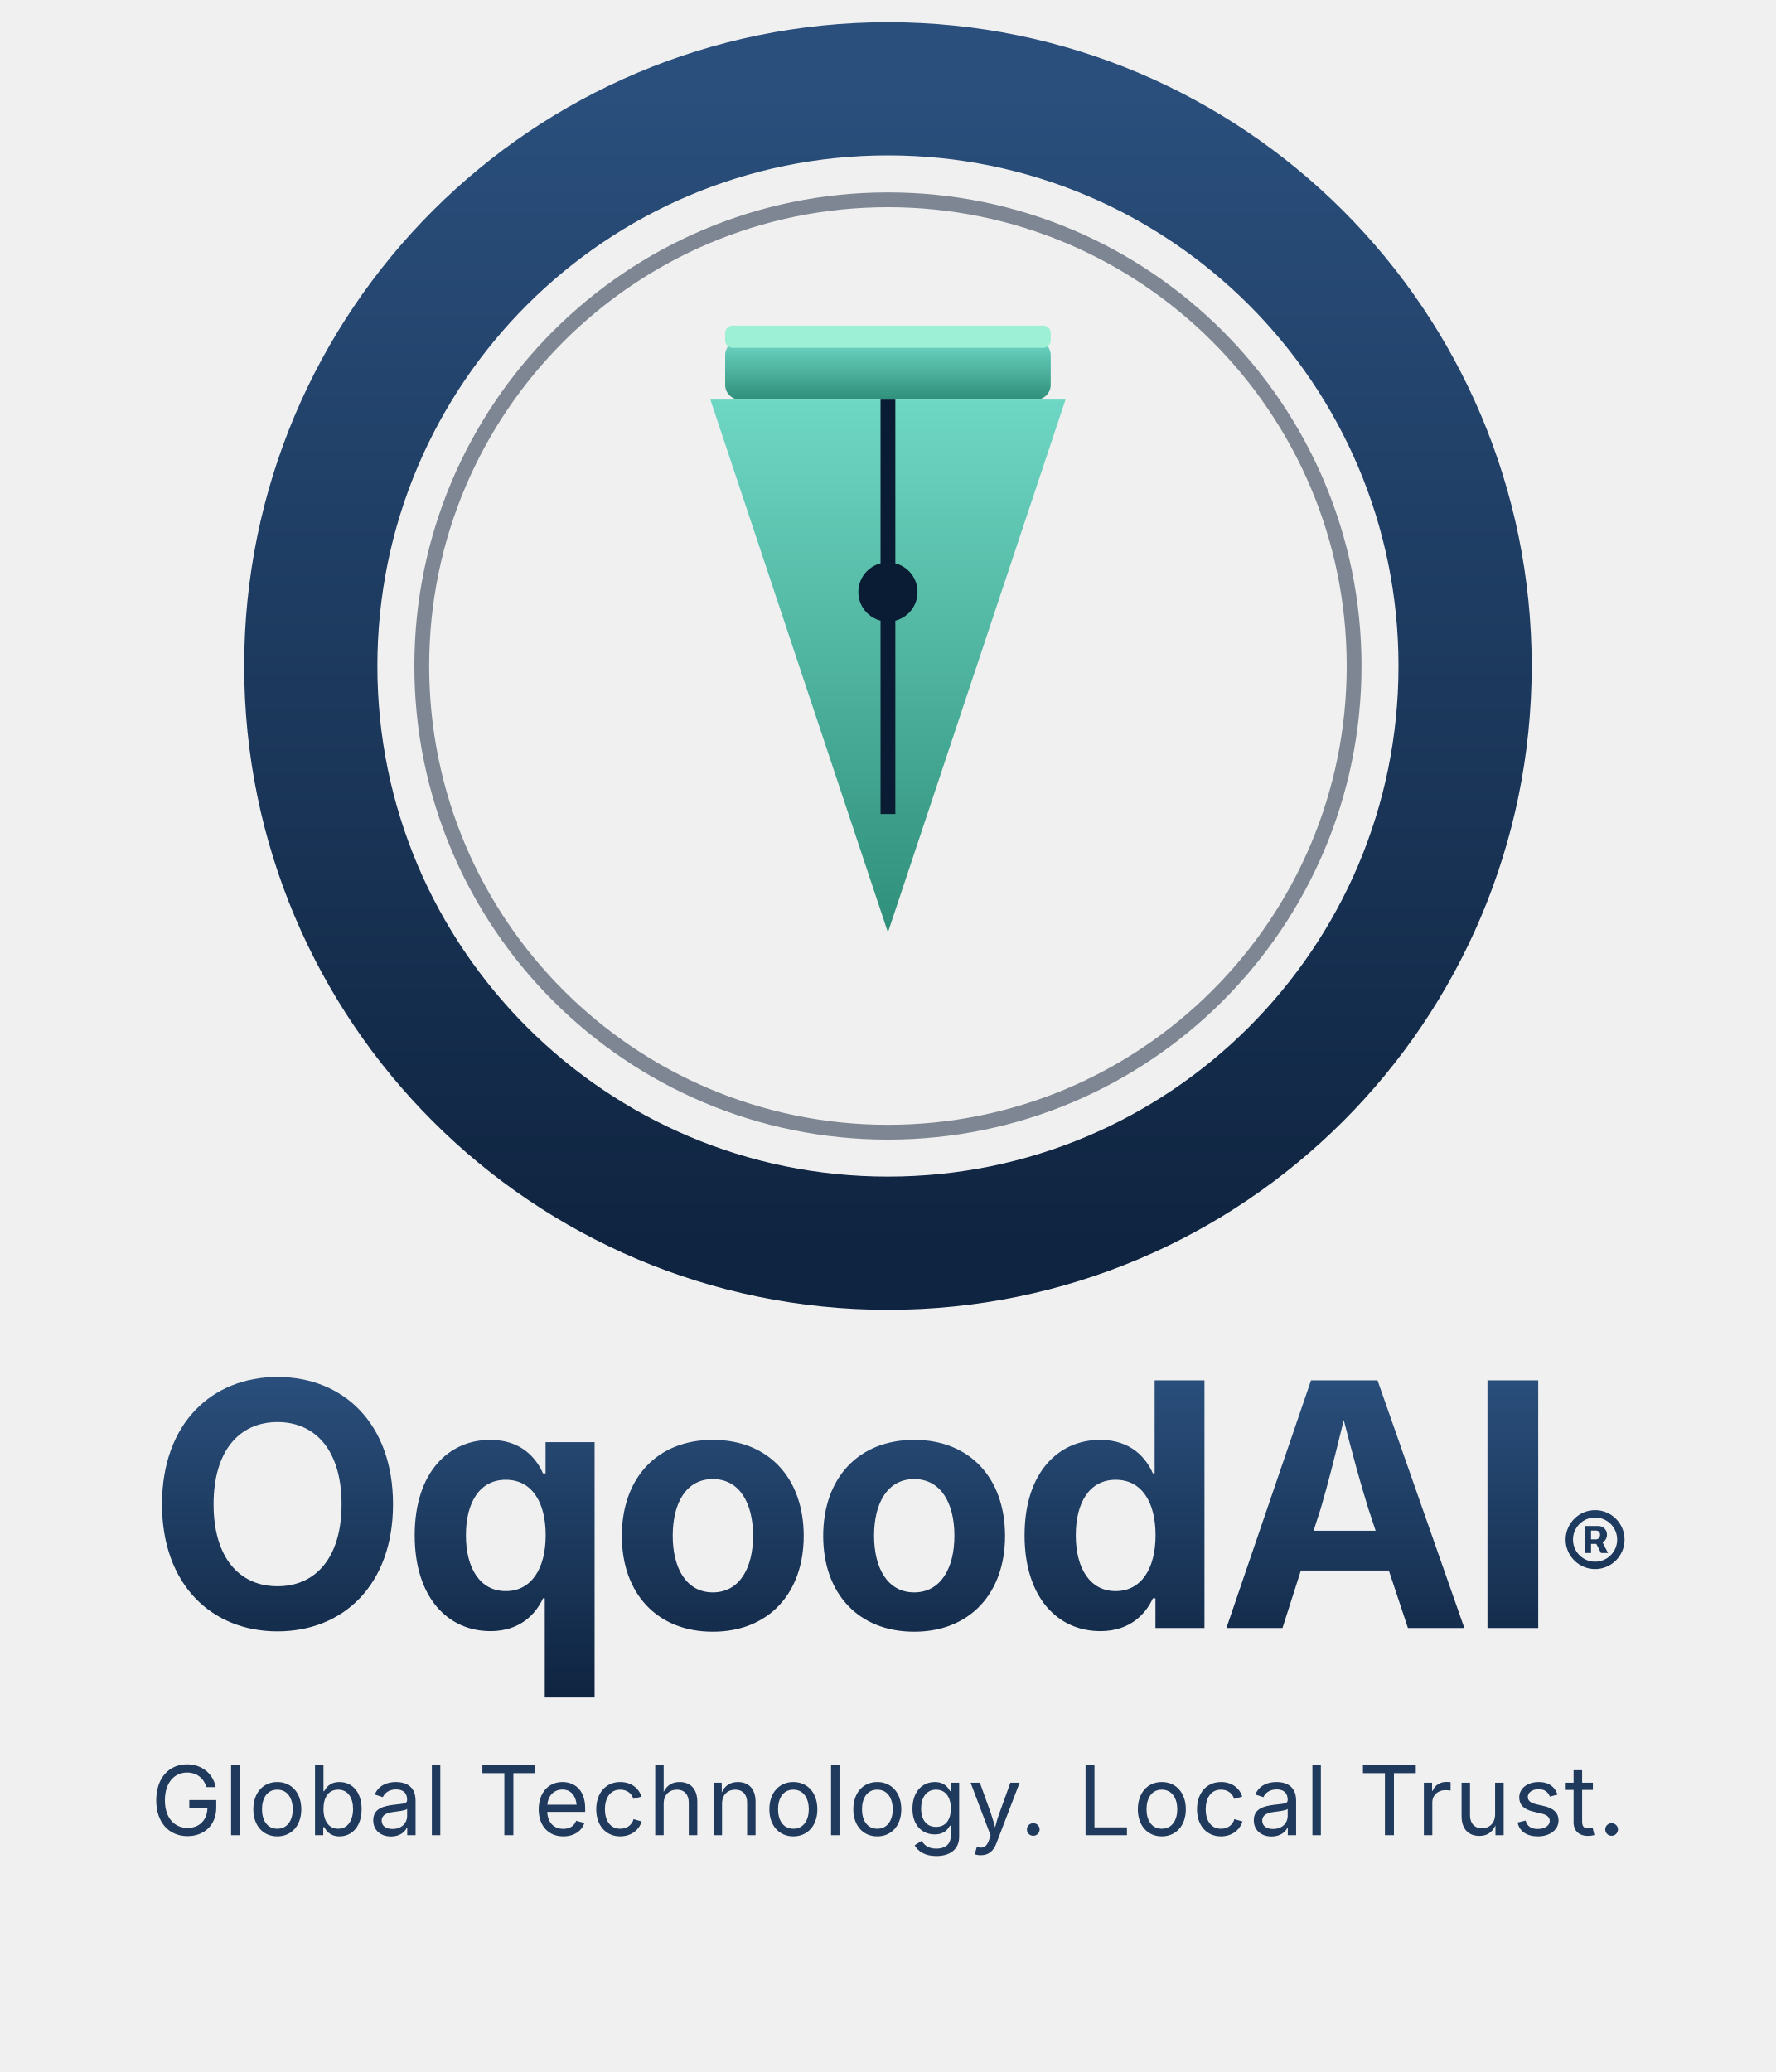
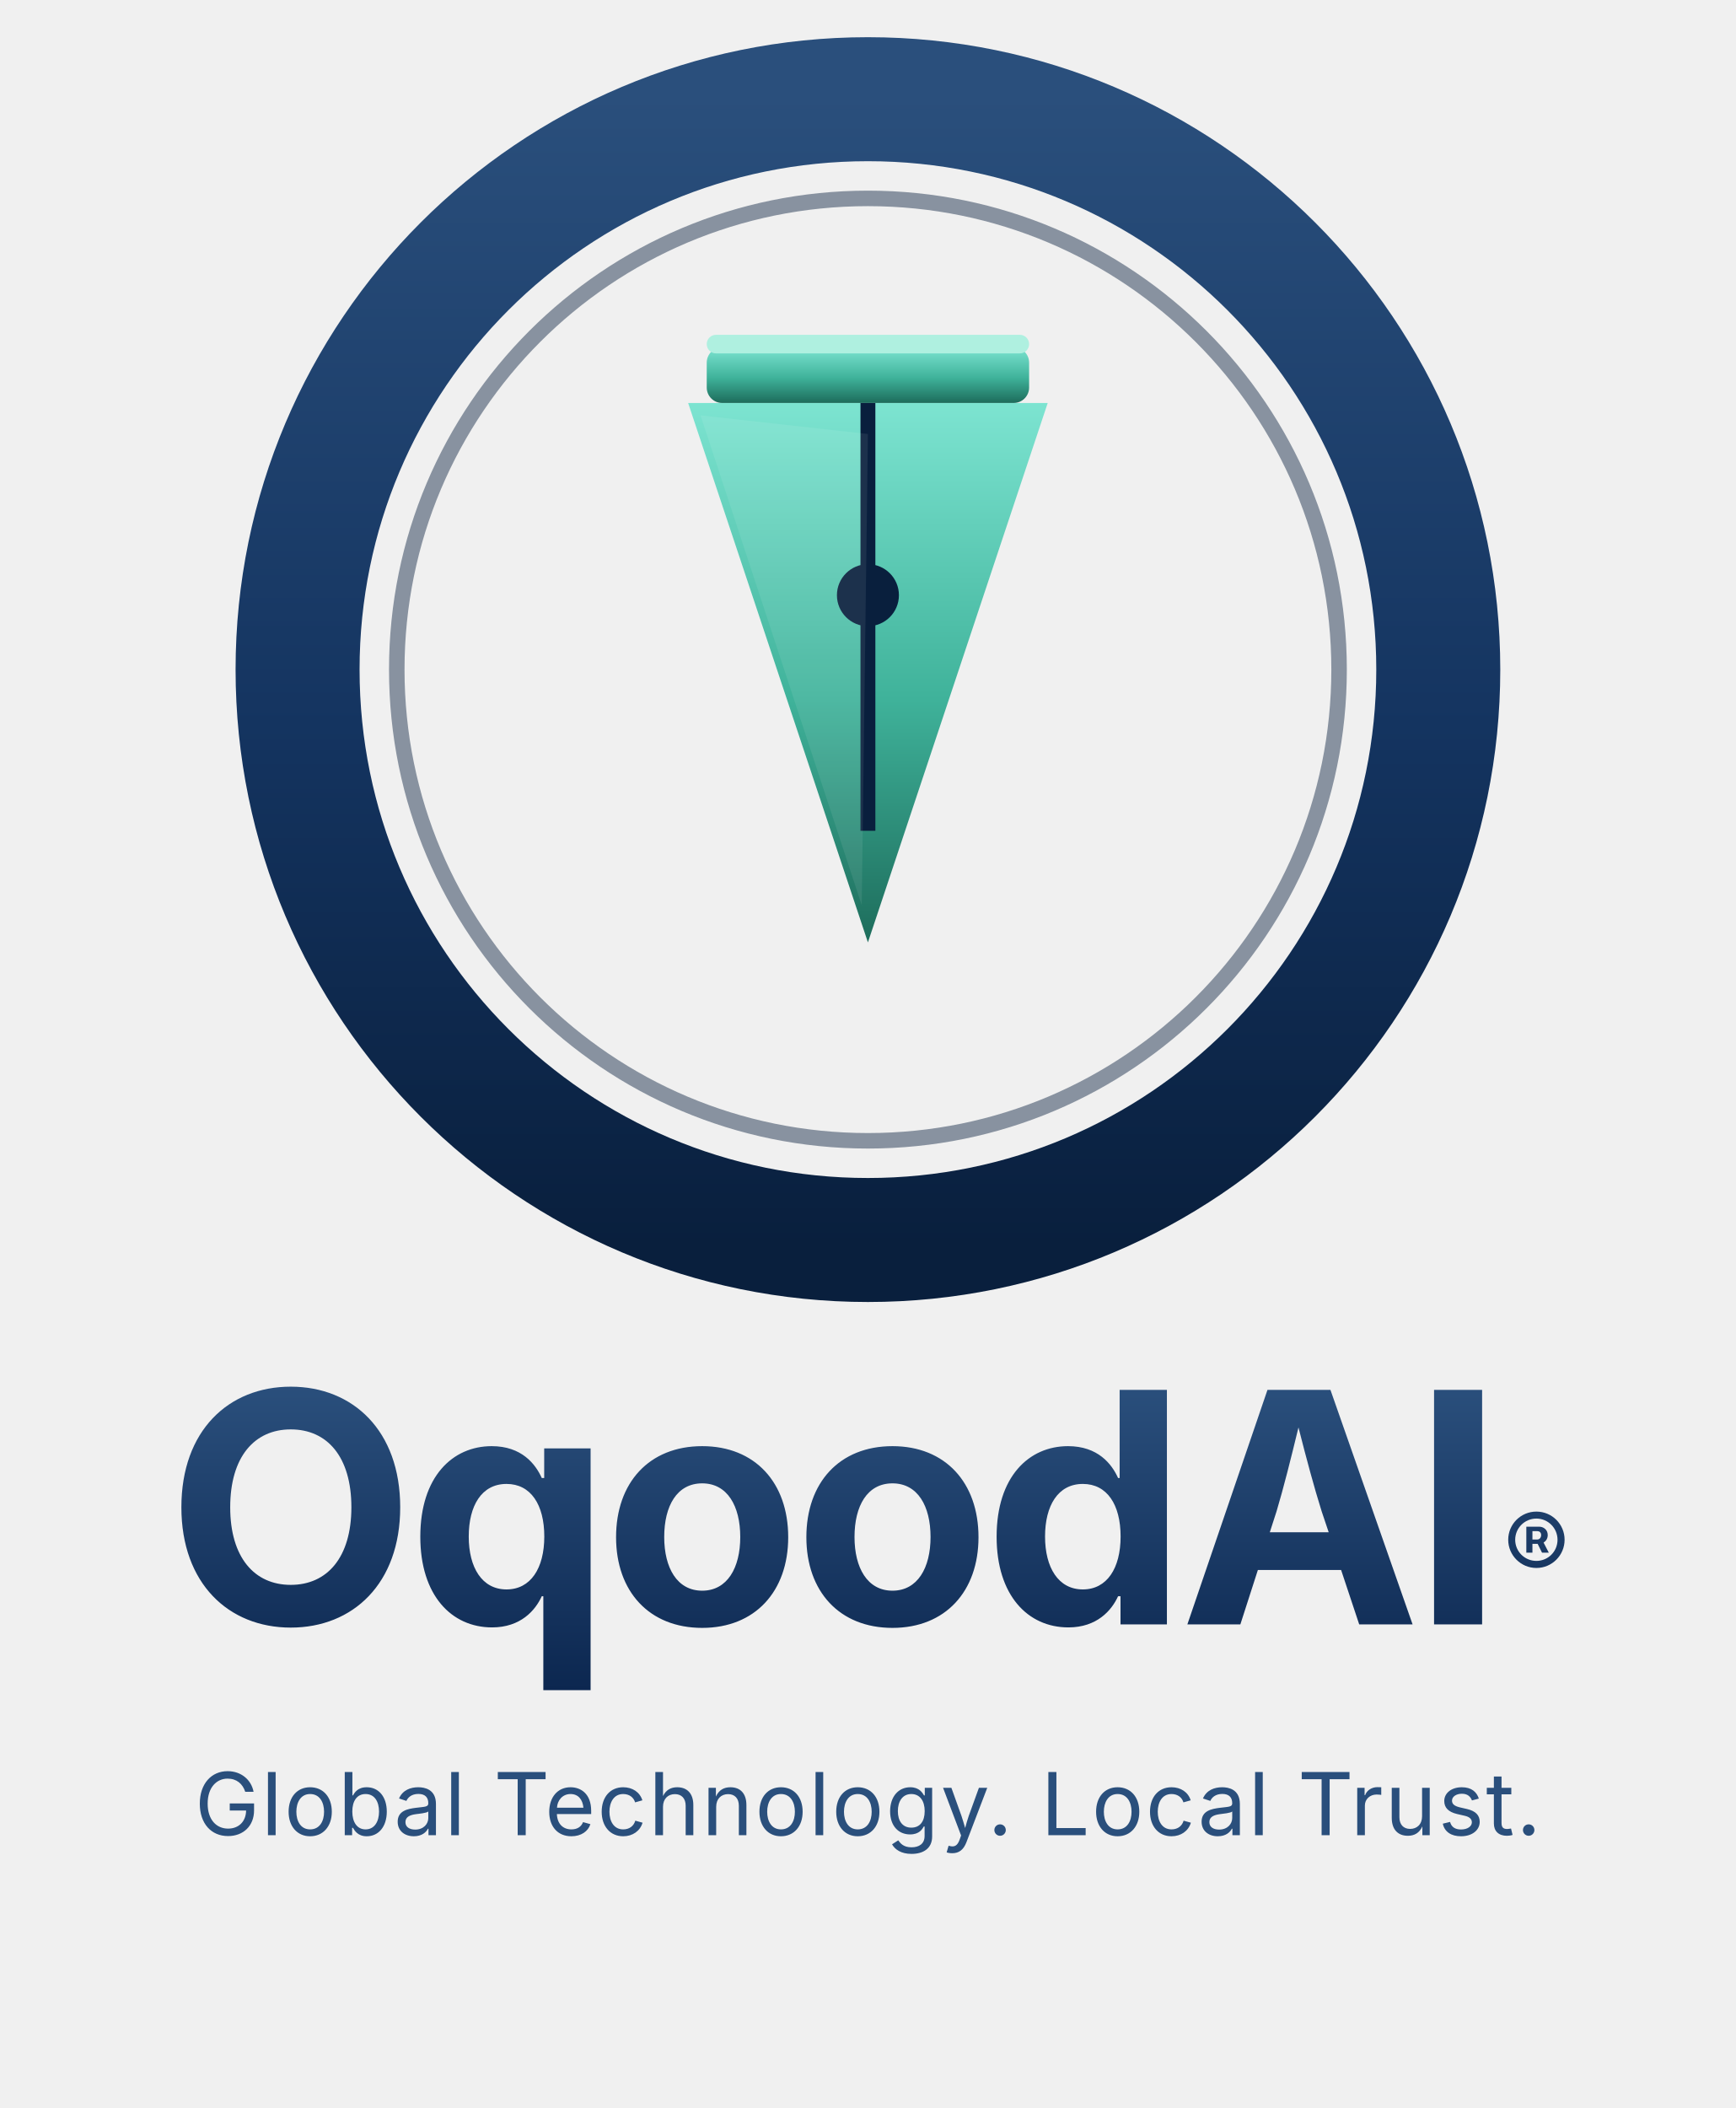
- <svg xmlns="http://www.w3.org/2000/svg" viewBox="0 0 240 280" role="img" aria-label="OqoodAI">
+ <svg xmlns="http://www.w3.org/2000/svg" viewBox="0 0 280 340" role="img" aria-label="OqoodAI — Global Technology. Local Trust.">
  <defs>
    <linearGradient id="oq-ring" x1="0%" y1="0%" x2="0%" y2="100%">
      <stop offset="0%" stop-color="#2a4f7c" />
-       <stop offset="100%" stop-color="#0f2440" />
+       <stop offset="55%" stop-color="#143460" />
+       <stop offset="100%" stop-color="#091f3d" />
    </linearGradient>
    <linearGradient id="oq-nib" x1="0%" y1="0%" x2="0%" y2="100%">
-       <stop offset="0%" stop-color="#6ed7c4" />
-       <stop offset="100%" stop-color="#2f8f7a" />
+       <stop offset="0%" stop-color="#7de4d1" />
+       <stop offset="55%" stop-color="#3fb29a" />
+       <stop offset="100%" stop-color="#1d6c5b" />
+     </linearGradient>
+     <linearGradient id="oq-word" x1="0%" y1="0%" x2="0%" y2="100%">
+       <stop offset="0%" stop-color="#2a4f7c" />
+       <stop offset="100%" stop-color="#0c2750" />
    </linearGradient>
  </defs>
-   <g transform="translate(120,90)">
-     <circle r="78" fill="none" stroke="url(#oq-ring)" stroke-width="18" />
-     <circle r="63" fill="none" stroke="#0a1c33" stroke-width="2" opacity="0.5" />
+   <g transform="translate(140,108)">
+     <circle r="92" fill="none" stroke="url(#oq-ring)" stroke-width="20" />
+     <circle r="76" fill="none" stroke="#091f3d" stroke-width="2.5" opacity="0.45" />
    <g>
-       <rect x="-22" y="-44" width="44" height="8" rx="2" fill="url(#oq-nib)" />
-       <rect x="-22" y="-46" width="44" height="3" rx="1" fill="#9defd6" />
-       <path d="M -24 -36 L 24 -36 L 0 36 Z" fill="url(#oq-nib)" />
-       <line x1="0" y1="-36" x2="0" y2="20" stroke="#0a1c33" stroke-width="2" />
-       <circle cx="0" cy="-10" r="4" fill="#0a1c33" />
+       <rect x="-26" y="-52" width="52" height="9" rx="2.5" fill="url(#oq-nib)" />
+       <rect x="-26" y="-54" width="52" height="3" rx="1.5" fill="#aff0e0" />
+       <path d="M -29 -43 L 29 -43 L 0 44 Z" fill="url(#oq-nib)" />
+       <line x1="0" y1="-43" x2="0" y2="26" stroke="#091f3d" stroke-width="2.4" />
+       <circle cx="0" cy="-12" r="5" fill="#091f3d" />
+       <path d="M -27 -41 L -1 38 L 0 -38 Z" fill="#ffffff" opacity="0.08" />
    </g>
  </g>
-   <text x="120" y="220" text-anchor="middle" font-family="'Inter', 'Segoe UI', system-ui, sans-serif" font-weight="700" font-size="46" fill="url(#oq-ring)" letter-spacing="-1">OqoodAI<tspan font-size="14" baseline-shift="super" font-weight="500">®</tspan>
+   <text x="140" y="262" text-anchor="middle" font-family="'Inter','Segoe UI',system-ui,sans-serif" font-weight="700" font-size="52" fill="url(#oq-word)" letter-spacing="-1.2">OqoodAI<tspan font-size="16" baseline-shift="super" font-weight="500" letter-spacing="0">®</tspan>
  </text>
-   <text x="120" y="248" text-anchor="middle" font-family="'Inter', 'Segoe UI', system-ui, sans-serif" font-weight="400" font-size="13" fill="#1f3a5c" letter-spacing="0.2">Global Technology. Local Trust.</text>
+   <text x="140" y="296" text-anchor="middle" font-family="'Inter','Segoe UI',system-ui,sans-serif" font-weight="400" font-size="14" fill="#2a4f7c" letter-spacing="0.3">Global Technology. Local Trust.</text>
</svg>
